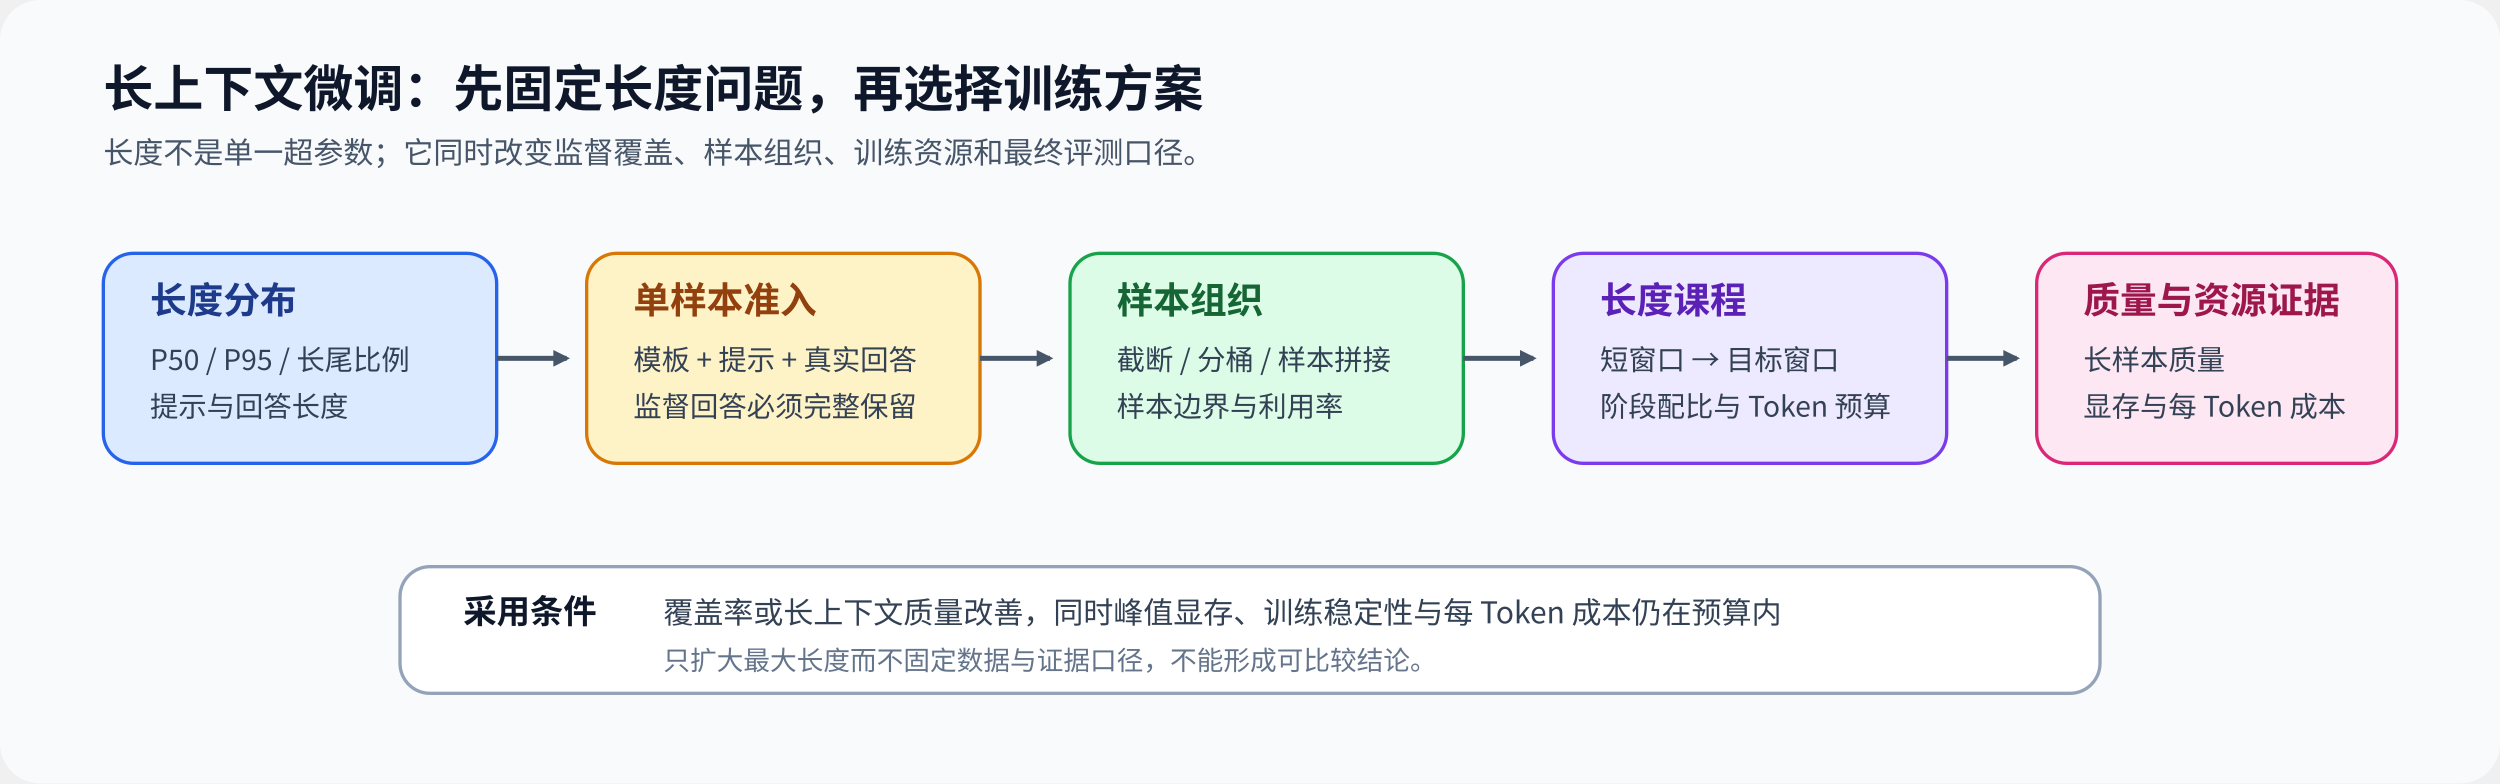
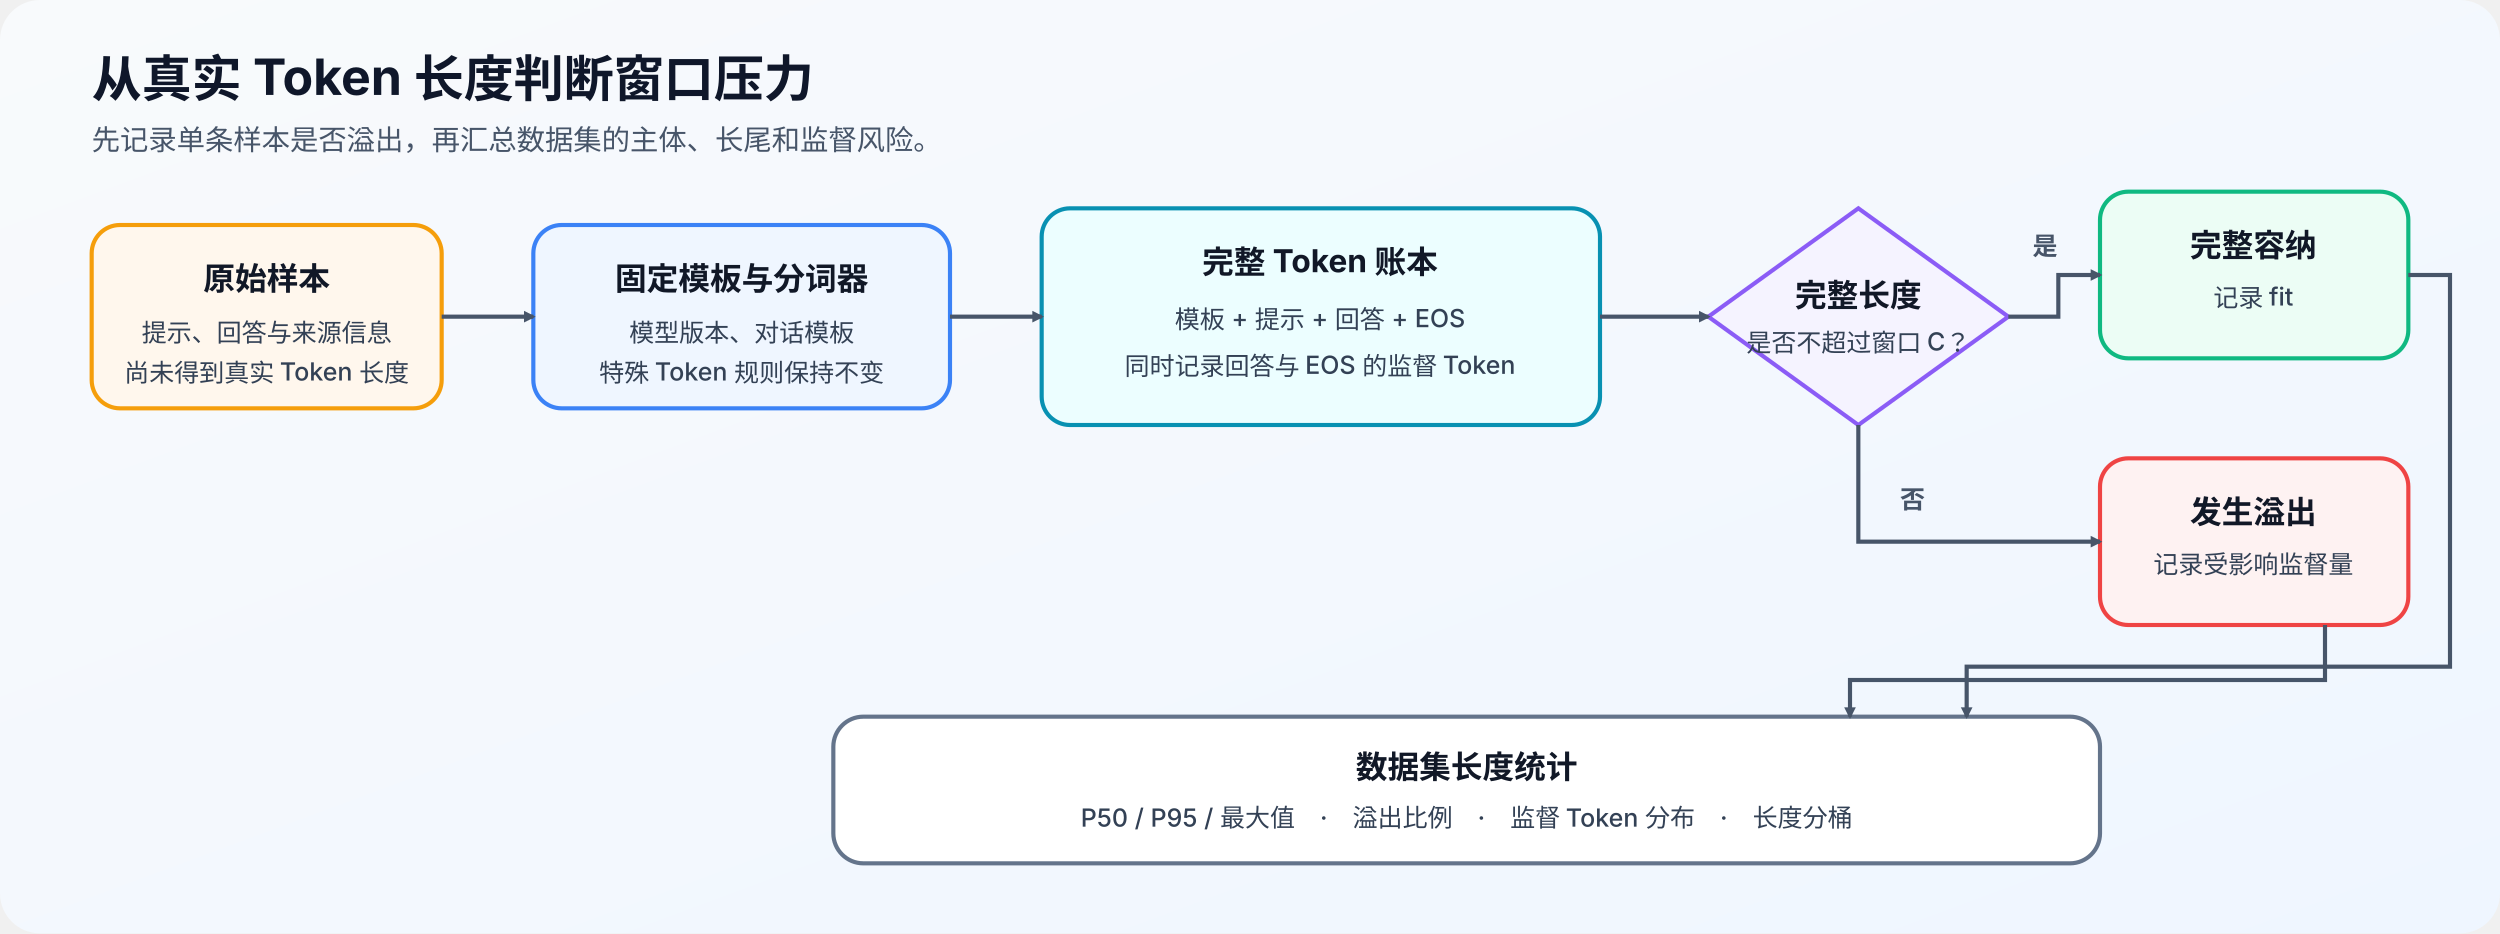
- <svg xmlns="http://www.w3.org/2000/svg" width="1500" height="470" viewBox="0 0 1500 470" fill="none">
+ <svg xmlns="http://www.w3.org/2000/svg" width="1500" height="560" viewBox="0 0 1500 560" role="img" aria-labelledby="title desc">
  <defs>
-     <marker id="arrow" markerWidth="10" markerHeight="10" refX="8" refY="5" orient="auto" markerUnits="userSpaceOnUse">
+     <linearGradient id="bg" x1="0" x2="1" y1="0" y2="1">
+       <stop offset="0%" stop-color="#F8FAFC" />
+       <stop offset="100%" stop-color="#EFF6FF" />
+     </linearGradient>
+     <marker id="arrow" viewBox="0 0 10 10" refX="8" refY="5" markerWidth="7" markerHeight="7" orient="auto" markerUnits="userSpaceOnUse">
      <path d="M0 0L10 5L0 10Z" fill="#475569" />
    </marker>
+     <style>
+       .title{font:700 30px "Inter","Noto Sans SC",sans-serif;fill:#0F172A}
+       .sub{font:500 17px "Inter","Noto Sans SC",sans-serif;fill:#475569}
+       .label{font:700 19px "Inter","Noto Sans SC",sans-serif;fill:#111827}
+       .small{font:500 15px "Inter","Noto Sans SC",sans-serif;fill:#334155}
+       .box{stroke-width:2.5}
+       .arrow{stroke:#475569;stroke-width:2.5;fill:none;marker-end:url(#arrow)}
+       .branch{font:700 15px "Inter","Noto Sans SC",sans-serif;fill:#475569}
+     </style>
  </defs>
-   <style>text{font-family:"Noto Sans CJK SC","Microsoft YaHei","Droid Sans Fallback",sans-serif!important}</style>
-   <rect width="1500" height="470" rx="24" fill="#F8FAFC" />
-   <text x="62" y="64" fill="#0F172A" font-family="Noto Sans CJK SC, sans-serif" font-size="30" font-weight="700">长上下文微调：先固定长度问题，再选择训练方案</text>
-   <text x="62" y="98" fill="#475569" font-family="Noto Sans CJK SC, sans-serif" font-size="18">长度不是单一超参数；它同时改变监督覆盖、样本组织、训练资源和最终评测口径。</text>
-   <rect x="62" y="152" width="236" height="126" rx="18" fill="#DBEAFE" stroke="#2563EB" stroke-width="2" />
-   <text x="90" y="188" fill="#1E3A8A" font-family="Noto Sans CJK SC, sans-serif" font-size="22" font-weight="700">长度分布</text>
-   <text x="90" y="222" fill="#334155" font-family="Noto Sans CJK SC, sans-serif" font-size="17">P50 / P95 / 长尾比例</text>
-   <text x="90" y="250" fill="#334155" font-family="Noto Sans CJK SC, sans-serif" font-size="17">提示与回答长度</text>
-   <rect x="352" y="152" width="236" height="126" rx="18" fill="#FEF3C7" stroke="#D97706" stroke-width="2" />
-   <text x="380" y="188" fill="#92400E" font-family="Noto Sans CJK SC, sans-serif" font-size="22" font-weight="700">单样本准入</text>
-   <text x="380" y="222" fill="#334155" font-family="Noto Sans CJK SC, sans-serif" font-size="17">模板 + 提示 + 真实回答</text>
-   <text x="380" y="250" fill="#334155" font-family="Noto Sans CJK SC, sans-serif" font-size="17">监督回答必须完整保留</text>
-   <rect x="642" y="152" width="236" height="126" rx="18" fill="#DCFCE7" stroke="#16A34A" stroke-width="2" />
-   <text x="670" y="188" fill="#166534" font-family="Noto Sans CJK SC, sans-serif" font-size="22" font-weight="700">样本组织</text>
-   <text x="670" y="222" fill="#334155" font-family="Noto Sans CJK SC, sans-serif" font-size="17">截断 / 分桶 / 样本拼接</text>
-   <text x="670" y="250" fill="#334155" font-family="Noto Sans CJK SC, sans-serif" font-size="17">样本边界与利用率</text>
-   <rect x="932" y="152" width="236" height="126" rx="18" fill="#EDE9FE" stroke="#7C3AED" stroke-width="2" />
-   <text x="960" y="188" fill="#5B21B6" font-family="Noto Sans CJK SC, sans-serif" font-size="22" font-weight="700">长度课程</text>
-   <text x="960" y="222" fill="#334155" font-family="Noto Sans CJK SC, sans-serif" font-size="17">短窗口 → 目标窗口</text>
-   <text x="960" y="250" fill="#334155" font-family="Noto Sans CJK SC, sans-serif" font-size="17">阶段配比与 Token 预算</text>
-   <rect x="1222" y="152" width="216" height="126" rx="18" fill="#FCE7F3" stroke="#DB2777" stroke-width="2" />
-   <text x="1250" y="188" fill="#9D174D" font-family="Noto Sans CJK SC, sans-serif" font-size="22" font-weight="700">质量与资源证据</text>
-   <text x="1250" y="222" fill="#334155" font-family="Noto Sans CJK SC, sans-serif" font-size="17">长样本质量</text>
-   <text x="1250" y="250" fill="#334155" font-family="Noto Sans CJK SC, sans-serif" font-size="17">显存与每 Token 成本</text>
-   <path d="M298 215H340" stroke="#475569" stroke-width="3" marker-end="url(#arrow)" />
-   <path d="M588 215H630" stroke="#475569" stroke-width="3" marker-end="url(#arrow)" />
-   <path d="M878 215H920" stroke="#475569" stroke-width="3" marker-end="url(#arrow)" />
-   <path d="M1168 215H1210" stroke="#475569" stroke-width="3" marker-end="url(#arrow)" />
-   <rect x="240" y="340" width="1020" height="76" rx="18" fill="#FFFFFF" stroke="#94A3B8" stroke-width="2" />
-   <text x="278" y="374" fill="#0F172A" font-family="Noto Sans CJK SC, sans-serif" font-size="20" font-weight="700">采用条件</text>
-   <text x="398" y="374" fill="#334155" font-family="Noto Sans CJK SC, sans-serif" font-size="18">覆盖率或长上下文质量改善，同时峰值显存、训练稳定性与每 Token 成本仍在预算内</text>
-   <text x="398" y="402" fill="#64748B" font-family="Noto Sans CJK SC, sans-serif" font-size="16">只扩大最大长度而不固定数据与证据口径，不能形成可比较结论。</text>
+   <rect width="1500" height="560" rx="24" fill="url(#bg)" />
+   <text x="55" y="58" class="title">从真实 Token 长度判断窗口压力</text>
+   <text x="55" y="90" class="sub">先记录单条样本是否溢出，再汇总数据集的主体、长尾和监督风险。</text>
+   <rect x="55" y="135" width="210" height="110" rx="17" class="box" fill="#FFF7ED" stroke="#F59E0B" />
+   <text x="160" y="174" text-anchor="middle" class="label">原始样本</text>
+   <text x="160" y="205" text-anchor="middle" class="small">提示、回答与来源信息</text>
+   <text x="160" y="229" text-anchor="middle" class="small">尚未得到真实 Token 长度</text>
+   <rect x="320" y="135" width="250" height="110" rx="17" class="box" fill="#EFF6FF" stroke="#3B82F6" />
+   <text x="445" y="174" text-anchor="middle" class="label">固定模板与分词器</text>
+   <text x="445" y="205" text-anchor="middle" class="small">模型版本、对话模板</text>
+   <text x="445" y="229" text-anchor="middle" class="small">特殊 Token 规则保持不变</text>
+   <rect x="625" y="125" width="335" height="130" rx="17" class="box" fill="#ECFEFF" stroke="#0891B2" />
+   <text x="792" y="164" text-anchor="middle" class="label">完整 Token 账本</text>
+   <text x="792" y="197" text-anchor="middle" class="small">模板 + 提示 + 回答 + EOS</text>
+   <text x="792" y="225" text-anchor="middle" class="small">同时记录回答与 EOS 的监督 Token</text>
+   <path d="M1025 190L1115 125L1205 190L1115 255Z" fill="#F5F3FF" stroke="#8B5CF6" stroke-width="2.5" />
+   <text x="1115" y="184" text-anchor="middle" class="label">完整长度</text>
+   <text x="1115" y="211" text-anchor="middle" class="small">是否不超过窗口 C？</text>
+   <rect x="1260" y="115" width="185" height="100" rx="17" class="box" fill="#ECFDF5" stroke="#10B981" />
+   <text x="1352" y="154" text-anchor="middle" class="label">完整容纳</text>
+   <text x="1352" y="184" text-anchor="middle" class="small">记录 fit</text>
+   <rect x="1260" y="275" width="185" height="100" rx="17" class="box" fill="#FEF2F2" stroke="#EF4444" />
+   <text x="1352" y="314" text-anchor="middle" class="label">发生溢出</text>
+   <text x="1352" y="344" text-anchor="middle" class="small">记录受影响监督量</text>
+   <rect x="500" y="430" width="760" height="88" rx="18" class="box" fill="#FFFFFF" stroke="#64748B" />
+   <text x="880" y="467" text-anchor="middle" class="label">数据集长度统计</text>
+   <text x="880" y="496" text-anchor="middle" class="small">P50 / P95 / 最大值　·　溢出比例　·　监督 Token 分布　·　长度分桶</text>
+   <path d="M265 190H320" class="arrow" />
+   <path d="M570 190H625" class="arrow" />
+   <path d="M960 190H1025" class="arrow" />
+   <path d="M1205 190H1235V165H1260" class="arrow" />
+   <text x="1227" y="153" text-anchor="middle" class="branch">是</text>
+   <path d="M1115 255V325H1260" class="arrow" />
+   <text x="1140" y="305" class="branch">否</text>
+   <path d="M1445 165H1470V400H1180V430" class="arrow" />
+   <path d="M1395 375V408H1110V430" class="arrow" />
</svg>
